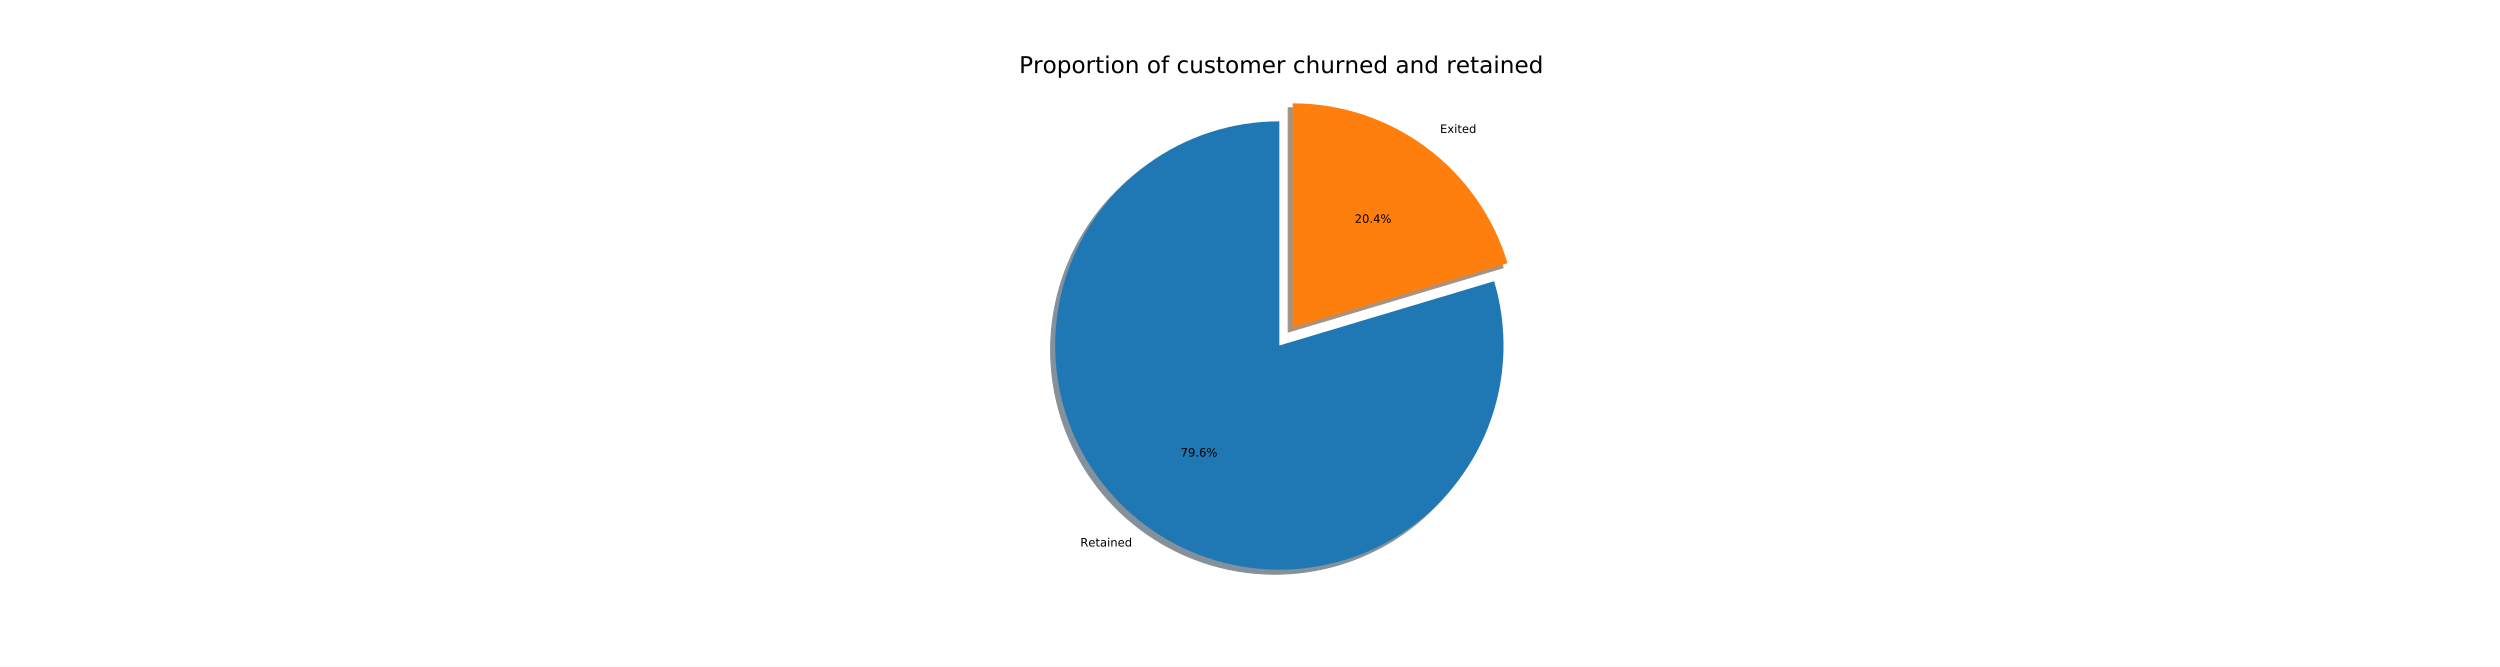
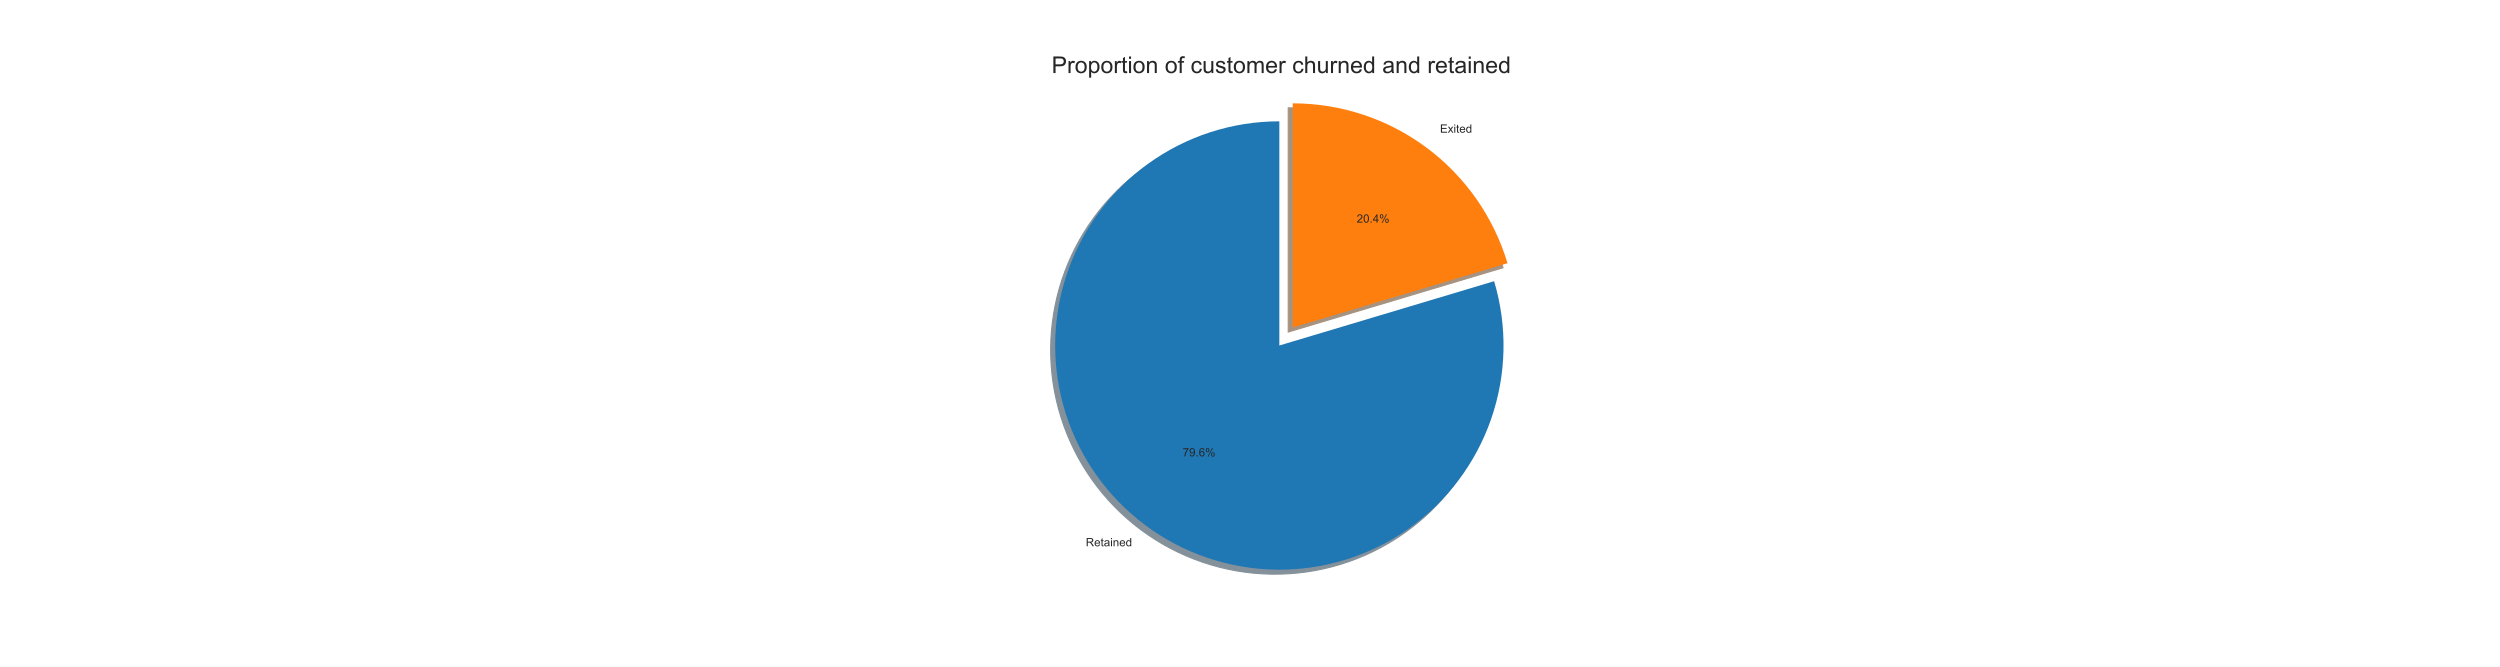
<svg xmlns="http://www.w3.org/2000/svg" xmlns:xlink="http://www.w3.org/1999/xlink" height="576pt" version="1.1" viewBox="0 0 2160 576" width="2160pt">
  <defs>
    <style type="text/css">
*{stroke-linecap:butt;stroke-linejoin:round;}
  </style>
  </defs>
  <g id="figure_1">
    <g id="patch_1">
      <path d="M 0 576  L 2160 576  L 2160 0  L 0 0  z " style="fill:#ffffff;" />
    </g>
    <g id="axes_1">
+       <g id="matplotlib.axis_1" />
+       <g id="matplotlib.axis_2" />
      <g id="patch_2">
        <path d="M 1101.483 108.691  C 1081.252 108.691 1061.146 111.86 1041.896 118.084  C 1022.646 124.308 1004.49 133.509 988.088 145.353  C 971.686 157.197 957.241 171.537 945.278 187.853  C 933.316 204.168 923.983 222.257 917.619 241.461  C 911.256 260.665 907.94 280.748 907.793 300.978  C 907.646 321.209 910.67 341.338 916.754 360.632  C 922.837 379.927 931.906 398.15 943.631 414.637  C 955.355 431.124 969.591 445.673 985.818 457.754  C 1002.046 469.835 1020.067 479.299 1039.224 485.802  C 1058.382 492.305 1078.44 495.766 1098.669 496.06  C 1118.898 496.354 1139.048 493.477 1158.386 487.533  C 1177.724 481.59 1196.013 472.653 1212.585 461.049  C 1229.157 449.445 1243.809 435.316 1256.007 419.176  C 1268.206 403.036 1277.8 385.085 1284.442 365.975  C 1291.084 346.866 1294.691 326.833 1295.132 306.607  C 1295.573 286.381 1292.842 266.21 1287.039 246.829  L 1101.483 302.386  L 1101.483 108.691  z " style="fill:#092436;opacity:0.5;stroke:#092436;stroke-linejoin:miter;" />
      </g>
      <g id="patch_3">
        <path d="M 1298.606 231.292  C 1286.655 191.376 1262.137 156.362 1228.714 131.48  C 1195.292 106.599 1154.717 93.154 1113.05 93.154  L 1113.05 286.849  L 1298.606 231.292  z " style="fill:#4c2604;opacity:0.5;stroke:#4c2604;stroke-linejoin:miter;" />
      </g>
      <g id="patch_4">
        <path d="M 1105.357 104.817  C 1085.126 104.817 1065.019 107.986 1045.77 114.21  C 1026.52 120.434 1008.363 129.635 991.962 141.479  C 975.56 153.323 961.115 167.664 949.152 183.979  C 937.19 200.294 927.857 218.383 921.493 237.587  C 915.13 256.791 911.814 276.874 911.667 297.105  C 911.52 317.335 914.544 337.464 920.627 356.758  C 926.711 376.053 935.78 394.276 947.505 410.763  C 959.229 427.25 973.464 441.799 989.692 453.88  C 1005.92 465.961 1023.941 475.425 1043.098 481.928  C 1062.256 488.431 1082.314 491.892 1102.543 492.186  C 1122.771 492.48 1142.922 489.603 1162.26 483.659  C 1181.598 477.716 1199.887 468.78 1216.459 457.175  C 1233.03 445.571 1247.683 431.442 1259.881 415.302  C 1272.079 399.162 1281.674 381.211 1288.316 362.101  C 1294.958 342.992 1298.565 322.959 1299.006 302.733  C 1299.447 282.507 1296.716 262.336 1290.913 242.955  L 1105.357 298.512  L 1105.357 104.817  z " style="fill:#1f77b4;" />
      </g>
      <g id="patch_5">
        <path d="M 1302.48 227.418  C 1290.529 187.502 1266.011 152.488 1232.588 127.606  C 1199.166 102.725 1158.59 89.28 1116.923 89.28  L 1116.923 282.975  L 1302.48 227.418  z " style="fill:#ff7f0e;" />
      </g>
-       <g id="matplotlib.axis_1" />
-       <g id="matplotlib.axis_2" />
      <g id="text_1">
        <defs>
-           <path d="M 44.391 34.188  Q 47.562 33.109 50.562 29.594  Q 53.562 26.078 56.594 19.922  L 66.609 0  L 56 0  L 46.688 18.703  Q 43.062 26.031 39.672 28.422  Q 36.281 30.812 30.422 30.812  L 19.672 30.812  L 19.672 0  L 9.812 0  L 9.812 72.906  L 32.078 72.906  Q 44.578 72.906 50.734 67.672  Q 56.891 62.453 56.891 51.906  Q 56.891 45.016 53.688 40.469  Q 50.484 35.938 44.391 34.188  z M 19.672 64.797  L 19.672 38.922  L 32.078 38.922  Q 39.203 38.922 42.844 42.219  Q 46.484 45.516 46.484 51.906  Q 46.484 58.297 42.844 61.547  Q 39.203 64.797 32.078 64.797  z " id="DejaVuSans-52" />
-           <path d="M 56.203 29.594  L 56.203 25.203  L 14.891 25.203  Q 15.484 15.922 20.484 11.062  Q 25.484 6.203 34.422 6.203  Q 39.594 6.203 44.453 7.469  Q 49.312 8.734 54.109 11.281  L 54.109 2.781  Q 49.266 0.734 44.188 -0.344  Q 39.109 -1.422 33.891 -1.422  Q 20.797 -1.422 13.156 6.188  Q 5.516 13.812 5.516 26.812  Q 5.516 40.234 12.766 48.109  Q 20.016 56 32.328 56  Q 43.359 56 49.781 48.891  Q 56.203 41.797 56.203 29.594  z M 47.219 32.234  Q 47.125 39.594 43.094 43.984  Q 39.062 48.391 32.422 48.391  Q 24.906 48.391 20.391 44.141  Q 15.875 39.891 15.188 32.172  z " id="DejaVuSans-65" />
-           <path d="M 18.312 70.219  L 18.312 54.688  L 36.812 54.688  L 36.812 47.703  L 18.312 47.703  L 18.312 18.016  Q 18.312 11.328 20.141 9.422  Q 21.969 7.516 27.594 7.516  L 36.812 7.516  L 36.812 0  L 27.594 0  Q 17.188 0 13.234 3.875  Q 9.281 7.766 9.281 18.016  L 9.281 47.703  L 2.688 47.703  L 2.688 54.688  L 9.281 54.688  L 9.281 70.219  z " id="DejaVuSans-74" />
-           <path d="M 34.281 27.484  Q 23.391 27.484 19.188 25  Q 14.984 22.516 14.984 16.5  Q 14.984 11.719 18.141 8.906  Q 21.297 6.109 26.703 6.109  Q 34.188 6.109 38.703 11.406  Q 43.219 16.703 43.219 25.484  L 43.219 27.484  z M 52.203 31.203  L 52.203 0  L 43.219 0  L 43.219 8.297  Q 40.141 3.328 35.547 0.953  Q 30.953 -1.422 24.312 -1.422  Q 15.922 -1.422 10.953 3.297  Q 6 8.016 6 15.922  Q 6 25.141 12.172 29.828  Q 18.359 34.516 30.609 34.516  L 43.219 34.516  L 43.219 35.406  Q 43.219 41.609 39.141 45  Q 35.062 48.391 27.688 48.391  Q 23 48.391 18.547 47.266  Q 14.109 46.141 10.016 43.891  L 10.016 52.203  Q 14.938 54.109 19.578 55.047  Q 24.219 56 28.609 56  Q 40.484 56 46.344 49.844  Q 52.203 43.703 52.203 31.203  z " id="DejaVuSans-61" />
-           <path d="M 9.422 54.688  L 18.406 54.688  L 18.406 0  L 9.422 0  z M 9.422 75.984  L 18.406 75.984  L 18.406 64.594  L 9.422 64.594  z " id="DejaVuSans-69" />
-           <path d="M 54.891 33.016  L 54.891 0  L 45.906 0  L 45.906 32.719  Q 45.906 40.484 42.875 44.328  Q 39.844 48.188 33.797 48.188  Q 26.516 48.188 22.312 43.547  Q 18.109 38.922 18.109 30.906  L 18.109 0  L 9.078 0  L 9.078 54.688  L 18.109 54.688  L 18.109 46.188  Q 21.344 51.125 25.703 53.562  Q 30.078 56 35.797 56  Q 45.219 56 50.047 50.172  Q 54.891 44.344 54.891 33.016  z " id="DejaVuSans-6e" />
-           <path d="M 45.406 46.391  L 45.406 75.984  L 54.391 75.984  L 54.391 0  L 45.406 0  L 45.406 8.203  Q 42.578 3.328 38.25 0.953  Q 33.938 -1.422 27.875 -1.422  Q 17.969 -1.422 11.734 6.484  Q 5.516 14.406 5.516 27.297  Q 5.516 40.188 11.734 48.094  Q 17.969 56 27.875 56  Q 33.938 56 38.25 53.625  Q 42.578 51.266 45.406 46.391  z M 14.797 27.297  Q 14.797 17.391 18.875 11.75  Q 22.953 6.109 30.078 6.109  Q 37.203 6.109 41.297 11.75  Q 45.406 17.391 45.406 27.297  Q 45.406 37.203 41.297 42.844  Q 37.203 48.484 30.078 48.484  Q 22.953 48.484 18.875 42.844  Q 14.797 37.203 14.797 27.297  z " id="DejaVuSans-64" />
+           <path d="M 7.859 0  L 7.859 71.578  L 39.594 71.578  Q 49.172 71.578 54.141 69.641  Q 59.125 67.719 62.109 62.828  Q 65.094 57.953 65.094 52.047  Q 65.094 44.438 60.156 39.203  Q 55.219 33.984 44.922 32.562  Q 48.688 30.766 50.641 29  Q 54.781 25.203 58.5 19.484  L 70.953 0  L 59.031 0  L 49.562 14.891  Q 45.406 21.344 42.719 24.75  Q 40.047 28.172 37.922 29.531  Q 35.797 30.906 33.594 31.453  Q 31.984 31.781 28.328 31.781  L 17.328 31.781  L 17.328 0  z M 17.328 39.984  L 37.703 39.984  Q 44.188 39.984 47.844 41.328  Q 51.516 42.672 53.422 45.625  Q 55.328 48.578 55.328 52.047  Q 55.328 57.125 51.641 60.391  Q 47.953 63.672 39.984 63.672  L 17.328 63.672  z " id="ArialMT-52" />
+           <path d="M 42.094 16.703  L 51.172 15.578  Q 49.031 7.625 43.219 3.219  Q 37.406 -1.172 28.375 -1.172  Q 17 -1.172 10.328 5.828  Q 3.656 12.844 3.656 25.484  Q 3.656 38.578 10.391 45.797  Q 17.141 53.031 27.875 53.031  Q 38.281 53.031 44.875 45.953  Q 51.469 38.875 51.469 26.031  Q 51.469 25.25 51.422 23.688  L 12.75 23.688  Q 13.234 15.141 17.578 10.594  Q 21.922 6.062 28.422 6.062  Q 33.25 6.062 36.672 8.594  Q 40.094 11.141 42.094 16.703  z M 13.234 30.906  L 42.188 30.906  Q 41.609 37.453 38.875 40.719  Q 34.672 45.797 27.984 45.797  Q 21.922 45.797 17.797 41.75  Q 13.672 37.703 13.234 30.906  z " id="ArialMT-65" />
+           <path d="M 25.781 7.859  L 27.047 0.094  Q 23.344 -0.688 20.406 -0.688  Q 15.625 -0.688 12.984 0.828  Q 10.359 2.344 9.281 4.812  Q 8.203 7.281 8.203 15.188  L 8.203 45.016  L 1.766 45.016  L 1.766 51.859  L 8.203 51.859  L 8.203 64.703  L 16.938 69.969  L 16.938 51.859  L 25.781 51.859  L 25.781 45.016  L 16.938 45.016  L 16.938 14.703  Q 16.938 10.938 17.406 9.859  Q 17.875 8.797 18.922 8.156  Q 19.969 7.516 21.922 7.516  Q 23.391 7.516 25.781 7.859  z " id="ArialMT-74" />
+           <path d="M 40.438 6.391  Q 35.547 2.25 31.031 0.531  Q 26.516 -1.172 21.344 -1.172  Q 12.797 -1.172 8.203 3  Q 3.609 7.172 3.609 13.672  Q 3.609 17.484 5.344 20.625  Q 7.078 23.781 9.891 25.688  Q 12.703 27.594 16.219 28.562  Q 18.797 29.25 24.031 29.891  Q 34.672 31.156 39.703 32.906  Q 39.75 34.719 39.75 35.203  Q 39.75 40.578 37.25 42.781  Q 33.891 45.75 27.25 45.75  Q 21.047 45.75 18.094 43.578  Q 15.141 41.406 13.719 35.891  L 5.125 37.062  Q 6.297 42.578 8.984 45.969  Q 11.672 49.359 16.75 51.188  Q 21.828 53.031 28.516 53.031  Q 35.156 53.031 39.297 51.469  Q 43.453 49.906 45.406 47.531  Q 47.359 45.172 48.141 41.547  Q 48.578 39.312 48.578 33.453  L 48.578 21.734  Q 48.578 9.469 49.141 6.219  Q 49.703 2.984 51.375 0  L 42.188 0  Q 40.828 2.734 40.438 6.391  z M 39.703 26.031  Q 34.906 24.078 25.344 22.703  Q 19.922 21.922 17.672 20.938  Q 15.438 19.969 14.203 18.094  Q 12.984 16.219 12.984 13.922  Q 12.984 10.406 15.641 8.062  Q 18.312 5.719 23.438 5.719  Q 28.516 5.719 32.469 7.938  Q 36.422 10.156 38.281 14.016  Q 39.703 17 39.703 22.797  z " id="ArialMT-61" />
+           <path d="M 6.641 61.469  L 6.641 71.578  L 15.438 71.578  L 15.438 61.469  z M 6.641 0  L 6.641 51.859  L 15.438 51.859  L 15.438 0  z " id="ArialMT-69" />
+           <path d="M 6.594 0  L 6.594 51.859  L 14.5 51.859  L 14.5 44.484  Q 20.219 53.031 31 53.031  Q 35.688 53.031 39.625 51.344  Q 43.562 49.656 45.516 46.922  Q 47.469 44.188 48.25 40.438  Q 48.734 37.984 48.734 31.891  L 48.734 0  L 39.938 0  L 39.938 31.547  Q 39.938 36.922 38.906 39.578  Q 37.891 42.234 35.281 43.812  Q 32.672 45.406 29.156 45.406  Q 23.531 45.406 19.453 41.844  Q 15.375 38.281 15.375 28.328  L 15.375 0  z " id="ArialMT-6e" />
+           <path d="M 40.234 0  L 40.234 6.547  Q 35.297 -1.172 25.734 -1.172  Q 19.531 -1.172 14.328 2.25  Q 9.125 5.672 6.266 11.797  Q 3.422 17.922 3.422 25.875  Q 3.422 33.641 6 39.969  Q 8.594 46.297 13.766 49.656  Q 18.953 53.031 25.344 53.031  Q 30.031 53.031 33.688 51.047  Q 37.359 49.078 39.656 45.906  L 39.656 71.578  L 48.391 71.578  L 48.391 0  z M 12.453 25.875  Q 12.453 15.922 16.641 10.984  Q 20.844 6.062 26.562 6.062  Q 32.328 6.062 36.344 10.766  Q 40.375 15.484 40.375 25.141  Q 40.375 35.797 36.266 40.766  Q 32.172 45.75 26.172 45.75  Q 20.312 45.75 16.375 40.969  Q 12.453 36.188 12.453 25.875  z " id="ArialMT-64" />
        </defs>
-         <g transform="translate(933.3648 472.1764)scale(0.1 -0.1)">
-           <use xlink:href="#DejaVuSans-52" />
-           <use x="69.42" xlink:href="#DejaVuSans-65" />
-           <use x="130.943" xlink:href="#DejaVuSans-74" />
-           <use x="170.152" xlink:href="#DejaVuSans-61" />
-           <use x="231.432" xlink:href="#DejaVuSans-69" />
-           <use x="259.215" xlink:href="#DejaVuSans-6e" />
-           <use x="322.594" xlink:href="#DejaVuSans-65" />
-           <use x="384.117" xlink:href="#DejaVuSans-64" />
+         <g style="fill:#262626;" transform="translate(938.0992 472.0021)scale(0.1 -0.1)">
+           <use xlink:href="#ArialMT-52" />
+           <use x="72.217" xlink:href="#ArialMT-65" />
+           <use x="127.832" xlink:href="#ArialMT-74" />
+           <use x="155.615" xlink:href="#ArialMT-61" />
+           <use x="211.23" xlink:href="#ArialMT-69" />
+           <use x="233.447" xlink:href="#ArialMT-6e" />
+           <use x="289.062" xlink:href="#ArialMT-65" />
+           <use x="344.678" xlink:href="#ArialMT-64" />
        </g>
      </g>
      <g id="text_2">
        <defs>
-           <path d="M 8.203 72.906  L 55.078 72.906  L 55.078 68.703  L 28.609 0  L 18.312 0  L 43.219 64.594  L 8.203 64.594  z " id="DejaVuSans-37" />
-           <path d="M 10.984 1.516  L 10.984 10.5  Q 14.703 8.734 18.5 7.812  Q 22.312 6.891 25.984 6.891  Q 35.75 6.891 40.891 13.453  Q 46.047 20.016 46.781 33.406  Q 43.953 29.203 39.594 26.953  Q 35.25 24.703 29.984 24.703  Q 19.047 24.703 12.672 31.312  Q 6.297 37.938 6.297 49.422  Q 6.297 60.641 12.938 67.422  Q 19.578 74.219 30.609 74.219  Q 43.266 74.219 49.922 64.516  Q 56.594 54.828 56.594 36.375  Q 56.594 19.141 48.406 8.859  Q 40.234 -1.422 26.422 -1.422  Q 22.703 -1.422 18.891 -0.688  Q 15.094 0.047 10.984 1.516  z M 30.609 32.422  Q 37.25 32.422 41.125 36.953  Q 45.016 41.5 45.016 49.422  Q 45.016 57.281 41.125 61.844  Q 37.25 66.406 30.609 66.406  Q 23.969 66.406 20.094 61.844  Q 16.219 57.281 16.219 49.422  Q 16.219 41.5 20.094 36.953  Q 23.969 32.422 30.609 32.422  z " id="DejaVuSans-39" />
-           <path d="M 10.688 12.406  L 21 12.406  L 21 0  L 10.688 0  z " id="DejaVuSans-2e" />
-           <path d="M 33.016 40.375  Q 26.375 40.375 22.484 35.828  Q 18.609 31.297 18.609 23.391  Q 18.609 15.531 22.484 10.953  Q 26.375 6.391 33.016 6.391  Q 39.656 6.391 43.531 10.953  Q 47.406 15.531 47.406 23.391  Q 47.406 31.297 43.531 35.828  Q 39.656 40.375 33.016 40.375  z M 52.594 71.297  L 52.594 62.312  Q 48.875 64.062 45.094 64.984  Q 41.312 65.922 37.594 65.922  Q 27.828 65.922 22.672 59.328  Q 17.531 52.734 16.797 39.406  Q 19.672 43.656 24.016 45.922  Q 28.375 48.188 33.594 48.188  Q 44.578 48.188 50.953 41.516  Q 57.328 34.859 57.328 23.391  Q 57.328 12.156 50.688 5.359  Q 44.047 -1.422 33.016 -1.422  Q 20.359 -1.422 13.672 8.266  Q 6.984 17.969 6.984 36.375  Q 6.984 53.656 15.188 63.938  Q 23.391 74.219 37.203 74.219  Q 40.922 74.219 44.703 73.484  Q 48.484 72.75 52.594 71.297  z " id="DejaVuSans-36" />
-           <path d="M 72.703 32.078  Q 68.453 32.078 66.031 28.469  Q 63.625 24.859 63.625 18.406  Q 63.625 12.062 66.031 8.422  Q 68.453 4.781 72.703 4.781  Q 76.859 4.781 79.266 8.422  Q 81.688 12.062 81.688 18.406  Q 81.688 24.812 79.266 28.438  Q 76.859 32.078 72.703 32.078  z M 72.703 38.281  Q 80.422 38.281 84.953 32.906  Q 89.5 27.547 89.5 18.406  Q 89.5 9.281 84.938 3.922  Q 80.375 -1.422 72.703 -1.422  Q 64.891 -1.422 60.344 3.922  Q 55.812 9.281 55.812 18.406  Q 55.812 27.594 60.375 32.938  Q 64.938 38.281 72.703 38.281  z M 22.312 68.016  Q 18.109 68.016 15.688 64.375  Q 13.281 60.75 13.281 54.391  Q 13.281 47.953 15.672 44.328  Q 18.062 40.719 22.312 40.719  Q 26.562 40.719 28.969 44.328  Q 31.391 47.953 31.391 54.391  Q 31.391 60.688 28.953 64.344  Q 26.516 68.016 22.312 68.016  z M 66.406 74.219  L 74.219 74.219  L 28.609 -1.422  L 20.797 -1.422  z M 22.312 74.219  Q 30.031 74.219 34.609 68.875  Q 39.203 63.531 39.203 54.391  Q 39.203 45.172 34.641 39.844  Q 30.078 34.516 22.312 34.516  Q 14.547 34.516 10.031 39.859  Q 5.516 45.219 5.516 54.391  Q 5.516 63.484 10.047 68.844  Q 14.594 74.219 22.312 74.219  z " id="DejaVuSans-25" />
+           <path d="M 4.734 62.203  L 4.734 70.656  L 51.078 70.656  L 51.078 63.812  Q 44.234 56.547 37.516 44.484  Q 30.812 32.422 27.156 19.672  Q 24.516 10.688 23.781 0  L 14.75 0  Q 14.891 8.453 18.062 20.406  Q 21.234 32.375 27.172 43.484  Q 33.109 54.594 39.797 62.203  z " id="ArialMT-37" />
+           <path d="M 5.469 16.547  L 13.922 17.328  Q 14.984 11.375 18.016 8.688  Q 21.047 6 25.781 6  Q 29.828 6 32.875 7.859  Q 35.938 9.719 37.891 12.812  Q 39.844 15.922 41.156 21.188  Q 42.484 26.469 42.484 31.938  Q 42.484 32.516 42.438 33.688  Q 39.797 29.5 35.234 26.875  Q 30.672 24.266 25.344 24.266  Q 16.453 24.266 10.297 30.703  Q 4.156 37.156 4.156 47.703  Q 4.156 58.594 10.578 65.234  Q 17 71.875 26.656 71.875  Q 33.641 71.875 39.422 68.109  Q 45.219 64.359 48.219 57.391  Q 51.219 50.438 51.219 37.25  Q 51.219 23.531 48.234 15.406  Q 45.266 7.281 39.375 3.031  Q 33.5 -1.219 25.594 -1.219  Q 17.188 -1.219 11.859 3.438  Q 6.547 8.109 5.469 16.547  z M 41.453 48.141  Q 41.453 55.719 37.422 60.156  Q 33.406 64.594 27.734 64.594  Q 21.875 64.594 17.531 59.812  Q 13.188 55.031 13.188 47.406  Q 13.188 40.578 17.312 36.297  Q 21.438 32.031 27.484 32.031  Q 33.594 32.031 37.516 36.297  Q 41.453 40.578 41.453 48.141  z " id="ArialMT-39" />
+           <path d="M 9.078 0  L 9.078 10.016  L 19.094 10.016  L 19.094 0  z " id="ArialMT-2e" />
+           <path d="M 49.75 54.047  L 41.016 53.375  Q 39.844 58.547 37.703 60.891  Q 34.125 64.656 28.906 64.656  Q 24.703 64.656 21.531 62.312  Q 17.391 59.281 14.984 53.469  Q 12.594 47.656 12.5 36.922  Q 15.672 41.75 20.266 44.094  Q 24.859 46.438 29.891 46.438  Q 38.672 46.438 44.844 39.969  Q 51.031 33.5 51.031 23.25  Q 51.031 16.5 48.125 10.719  Q 45.219 4.938 40.141 1.859  Q 35.062 -1.219 28.609 -1.219  Q 17.625 -1.219 10.688 6.859  Q 3.766 14.938 3.766 33.5  Q 3.766 54.25 11.422 63.672  Q 18.109 71.875 29.438 71.875  Q 37.891 71.875 43.281 67.141  Q 48.688 62.406 49.75 54.047  z M 13.875 23.188  Q 13.875 18.656 15.797 14.5  Q 17.719 10.359 21.188 8.172  Q 24.656 6 28.469 6  Q 34.031 6 38.031 10.484  Q 42.047 14.984 42.047 22.703  Q 42.047 30.125 38.078 34.391  Q 34.125 38.672 28.125 38.672  Q 22.172 38.672 18.016 34.391  Q 13.875 30.125 13.875 23.188  z " id="ArialMT-36" />
+           <path d="M 5.812 54.391  Q 5.812 62.062 9.672 67.422  Q 13.531 72.797 20.844 72.797  Q 27.594 72.797 32 67.984  Q 36.422 63.188 36.422 53.859  Q 36.422 44.781 31.953 39.875  Q 27.484 34.969 20.953 34.969  Q 14.453 34.969 10.125 39.797  Q 5.812 44.625 5.812 54.391  z M 21.094 66.75  Q 17.828 66.75 15.656 63.906  Q 13.484 61.078 13.484 53.516  Q 13.484 46.625 15.672 43.812  Q 17.875 41.016 21.094 41.016  Q 24.422 41.016 26.594 43.844  Q 28.766 46.688 28.766 54.203  Q 28.766 61.141 26.562 63.938  Q 24.359 66.75 21.094 66.75  z M 21.141 -2.641  L 60.297 72.797  L 67.438 72.797  L 28.422 -2.641  z M 52.094 16.797  Q 52.094 24.516 55.953 29.859  Q 59.812 35.203 67.188 35.203  Q 73.922 35.203 78.344 30.391  Q 82.766 25.594 82.766 16.266  Q 82.766 7.172 78.297 2.266  Q 73.828 -2.641 67.234 -2.641  Q 60.75 -2.641 56.422 2.219  Q 52.094 7.078 52.094 16.797  z M 67.438 29.156  Q 64.109 29.156 61.938 26.312  Q 59.766 23.484 59.766 15.922  Q 59.766 9.078 61.953 6.25  Q 64.156 3.422 67.391 3.422  Q 70.75 3.422 72.922 6.25  Q 75.094 9.078 75.094 16.609  Q 75.094 23.531 72.891 26.344  Q 70.703 29.156 67.438 29.156  z " id="ArialMT-25" />
        </defs>
-         <g transform="translate(1020.075 394.4921)scale(0.1 -0.1)">
-           <use xlink:href="#DejaVuSans-37" />
-           <use x="63.623" xlink:href="#DejaVuSans-39" />
-           <use x="127.246" xlink:href="#DejaVuSans-2e" />
-           <use x="159.033" xlink:href="#DejaVuSans-36" />
-           <use x="222.656" xlink:href="#DejaVuSans-25" />
+         <g style="fill:#262626;" transform="translate(1021.782 394.3179)scale(0.1 -0.1)">
+           <use xlink:href="#ArialMT-37" />
+           <use x="55.615" xlink:href="#ArialMT-39" />
+           <use x="111.23" xlink:href="#ArialMT-2e" />
+           <use x="139.014" xlink:href="#ArialMT-36" />
+           <use x="194.629" xlink:href="#ArialMT-25" />
        </g>
      </g>
      <g id="text_3">
        <defs>
-           <path d="M 9.812 72.906  L 55.906 72.906  L 55.906 64.594  L 19.672 64.594  L 19.672 43.016  L 54.391 43.016  L 54.391 34.719  L 19.672 34.719  L 19.672 8.297  L 56.781 8.297  L 56.781 0  L 9.812 0  z " id="DejaVuSans-45" />
-           <path d="M 54.891 54.688  L 35.109 28.078  L 55.906 0  L 45.312 0  L 29.391 21.484  L 13.484 0  L 2.875 0  L 24.125 28.609  L 4.688 54.688  L 15.281 54.688  L 29.781 35.203  L 44.281 54.688  z " id="DejaVuSans-78" />
+           <path d="M 7.906 0  L 7.906 71.578  L 59.672 71.578  L 59.672 63.141  L 17.391 63.141  L 17.391 41.219  L 56.984 41.219  L 56.984 32.812  L 17.391 32.812  L 17.391 8.453  L 61.328 8.453  L 61.328 0  z " id="ArialMT-45" />
+           <path d="M 0.734 0  L 19.672 26.953  L 2.156 51.859  L 13.141 51.859  L 21.094 39.703  Q 23.344 36.234 24.703 33.891  Q 26.859 37.109 28.656 39.594  L 37.406 51.859  L 47.906 51.859  L 29.984 27.438  L 49.266 0  L 38.484 0  L 27.828 16.109  L 25 20.453  L 11.375 0  z " id="ArialMT-78" />
        </defs>
-         <g transform="translate(1244.155 114.8289)scale(0.1 -0.1)">
-           <use xlink:href="#DejaVuSans-45" />
-           <use x="63.184" xlink:href="#DejaVuSans-78" />
-           <use x="122.363" xlink:href="#DejaVuSans-69" />
-           <use x="150.146" xlink:href="#DejaVuSans-74" />
-           <use x="189.355" xlink:href="#DejaVuSans-65" />
-           <use x="250.879" xlink:href="#DejaVuSans-64" />
+         <g style="fill:#262626;" transform="translate(1244.155 114.6547)scale(0.1 -0.1)">
+           <use xlink:href="#ArialMT-45" />
+           <use x="66.699" xlink:href="#ArialMT-78" />
+           <use x="116.699" xlink:href="#ArialMT-69" />
+           <use x="138.916" xlink:href="#ArialMT-74" />
+           <use x="166.699" xlink:href="#ArialMT-65" />
+           <use x="222.314" xlink:href="#ArialMT-64" />
        </g>
      </g>
      <g id="text_4">
        <defs>
-           <path d="M 19.188 8.297  L 53.609 8.297  L 53.609 0  L 7.328 0  L 7.328 8.297  Q 12.938 14.109 22.625 23.891  Q 32.328 33.688 34.812 36.531  Q 39.547 41.844 41.422 45.531  Q 43.312 49.219 43.312 52.781  Q 43.312 58.594 39.234 62.25  Q 35.156 65.922 28.609 65.922  Q 23.969 65.922 18.812 64.312  Q 13.672 62.703 7.812 59.422  L 7.812 69.391  Q 13.766 71.781 18.938 73  Q 24.125 74.219 28.422 74.219  Q 39.75 74.219 46.484 68.547  Q 53.219 62.891 53.219 53.422  Q 53.219 48.922 51.531 44.891  Q 49.859 40.875 45.406 35.406  Q 44.188 33.984 37.641 27.219  Q 31.109 20.453 19.188 8.297  z " id="DejaVuSans-32" />
-           <path d="M 31.781 66.406  Q 24.172 66.406 20.328 58.906  Q 16.5 51.422 16.5 36.375  Q 16.5 21.391 20.328 13.891  Q 24.172 6.391 31.781 6.391  Q 39.453 6.391 43.281 13.891  Q 47.125 21.391 47.125 36.375  Q 47.125 51.422 43.281 58.906  Q 39.453 66.406 31.781 66.406  z M 31.781 74.219  Q 44.047 74.219 50.516 64.516  Q 56.984 54.828 56.984 36.375  Q 56.984 17.969 50.516 8.266  Q 44.047 -1.422 31.781 -1.422  Q 19.531 -1.422 13.062 8.266  Q 6.594 17.969 6.594 36.375  Q 6.594 54.828 13.062 64.516  Q 19.531 74.219 31.781 74.219  z " id="DejaVuSans-30" />
-           <path d="M 37.797 64.312  L 12.891 25.391  L 37.797 25.391  z M 35.203 72.906  L 47.609 72.906  L 47.609 25.391  L 58.016 25.391  L 58.016 17.188  L 47.609 17.188  L 47.609 0  L 37.797 0  L 37.797 17.188  L 4.891 17.188  L 4.891 26.703  z " id="DejaVuSans-34" />
+           <path d="M 50.344 8.453  L 50.344 0  L 3.031 0  Q 2.938 3.172 4.047 6.109  Q 5.859 10.938 9.828 15.625  Q 13.812 20.312 21.344 26.469  Q 33.016 36.031 37.109 41.625  Q 41.219 47.219 41.219 52.203  Q 41.219 57.422 37.469 61  Q 33.734 64.594 27.734 64.594  Q 21.391 64.594 17.578 60.781  Q 13.766 56.984 13.719 50.25  L 4.688 51.172  Q 5.609 61.281 11.656 66.578  Q 17.719 71.875 27.938 71.875  Q 38.234 71.875 44.234 66.156  Q 50.25 60.453 50.25 52  Q 50.25 47.703 48.484 43.547  Q 46.734 39.406 42.656 34.812  Q 38.578 30.219 29.109 22.219  Q 21.188 15.578 18.938 13.203  Q 16.703 10.844 15.234 8.453  z " id="ArialMT-32" />
+           <path d="M 4.156 35.297  Q 4.156 48 6.766 55.734  Q 9.375 63.484 14.516 67.672  Q 19.672 71.875 27.484 71.875  Q 33.25 71.875 37.594 69.547  Q 41.938 67.234 44.766 62.859  Q 47.609 58.5 49.219 52.219  Q 50.828 45.953 50.828 35.297  Q 50.828 22.703 48.234 14.969  Q 45.656 7.234 40.5 3  Q 35.359 -1.219 27.484 -1.219  Q 17.141 -1.219 11.234 6.203  Q 4.156 15.141 4.156 35.297  z M 13.188 35.297  Q 13.188 17.672 17.312 11.828  Q 21.438 6 27.484 6  Q 33.547 6 37.672 11.859  Q 41.797 17.719 41.797 35.297  Q 41.797 52.984 37.672 58.781  Q 33.547 64.594 27.391 64.594  Q 21.344 64.594 17.719 59.469  Q 13.188 52.938 13.188 35.297  z " id="ArialMT-30" />
+           <path d="M 32.328 0  L 32.328 17.141  L 1.266 17.141  L 1.266 25.203  L 33.938 71.578  L 41.109 71.578  L 41.109 25.203  L 50.781 25.203  L 50.781 17.141  L 41.109 17.141  L 41.109 0  z M 32.328 25.203  L 32.328 57.469  L 9.906 25.203  z " id="ArialMT-34" />
        </defs>
-         <g transform="translate(1170.439 192.5131)scale(0.1 -0.1)">
-           <use xlink:href="#DejaVuSans-32" />
-           <use x="63.623" xlink:href="#DejaVuSans-30" />
-           <use x="127.246" xlink:href="#DejaVuSans-2e" />
-           <use x="159.033" xlink:href="#DejaVuSans-34" />
-           <use x="222.656" xlink:href="#DejaVuSans-25" />
+         <g style="fill:#262626;" transform="translate(1172.146 192.3389)scale(0.1 -0.1)">
+           <use xlink:href="#ArialMT-32" />
+           <use x="55.615" xlink:href="#ArialMT-30" />
+           <use x="111.23" xlink:href="#ArialMT-2e" />
+           <use x="139.014" xlink:href="#ArialMT-34" />
+           <use x="194.629" xlink:href="#ArialMT-25" />
        </g>
      </g>
      <g id="text_5">
        <defs>
-           <path d="M 19.672 64.797  L 19.672 37.406  L 32.078 37.406  Q 38.969 37.406 42.719 40.969  Q 46.484 44.531 46.484 51.125  Q 46.484 57.672 42.719 61.234  Q 38.969 64.797 32.078 64.797  z M 9.812 72.906  L 32.078 72.906  Q 44.344 72.906 50.609 67.359  Q 56.891 61.812 56.891 51.125  Q 56.891 40.328 50.609 34.812  Q 44.344 29.297 32.078 29.297  L 19.672 29.297  L 19.672 0  L 9.812 0  z " id="DejaVuSans-50" />
-           <path d="M 41.109 46.297  Q 39.594 47.172 37.812 47.578  Q 36.031 48 33.891 48  Q 26.266 48 22.188 43.047  Q 18.109 38.094 18.109 28.812  L 18.109 0  L 9.078 0  L 9.078 54.688  L 18.109 54.688  L 18.109 46.188  Q 20.953 51.172 25.484 53.578  Q 30.031 56 36.531 56  Q 37.453 56 38.578 55.875  Q 39.703 55.766 41.062 55.516  z " id="DejaVuSans-72" />
-           <path d="M 30.609 48.391  Q 23.391 48.391 19.188 42.75  Q 14.984 37.109 14.984 27.297  Q 14.984 17.484 19.156 11.844  Q 23.344 6.203 30.609 6.203  Q 37.797 6.203 41.984 11.859  Q 46.188 17.531 46.188 27.297  Q 46.188 37.016 41.984 42.703  Q 37.797 48.391 30.609 48.391  z M 30.609 56  Q 42.328 56 49.016 48.375  Q 55.719 40.766 55.719 27.297  Q 55.719 13.875 49.016 6.219  Q 42.328 -1.422 30.609 -1.422  Q 18.844 -1.422 12.172 6.219  Q 5.516 13.875 5.516 27.297  Q 5.516 40.766 12.172 48.375  Q 18.844 56 30.609 56  z " id="DejaVuSans-6f" />
-           <path d="M 18.109 8.203  L 18.109 -20.797  L 9.078 -20.797  L 9.078 54.688  L 18.109 54.688  L 18.109 46.391  Q 20.953 51.266 25.266 53.625  Q 29.594 56 35.594 56  Q 45.562 56 51.781 48.094  Q 58.016 40.188 58.016 27.297  Q 58.016 14.406 51.781 6.484  Q 45.562 -1.422 35.594 -1.422  Q 29.594 -1.422 25.266 0.953  Q 20.953 3.328 18.109 8.203  z M 48.688 27.297  Q 48.688 37.203 44.609 42.844  Q 40.531 48.484 33.406 48.484  Q 26.266 48.484 22.188 42.844  Q 18.109 37.203 18.109 27.297  Q 18.109 17.391 22.188 11.75  Q 26.266 6.109 33.406 6.109  Q 40.531 6.109 44.609 11.75  Q 48.688 17.391 48.688 27.297  z " id="DejaVuSans-70" />
-           <path id="DejaVuSans-20" />
-           <path d="M 37.109 75.984  L 37.109 68.5  L 28.516 68.5  Q 23.688 68.5 21.797 66.547  Q 19.922 64.594 19.922 59.516  L 19.922 54.688  L 34.719 54.688  L 34.719 47.703  L 19.922 47.703  L 19.922 0  L 10.891 0  L 10.891 47.703  L 2.297 47.703  L 2.297 54.688  L 10.891 54.688  L 10.891 58.5  Q 10.891 67.625 15.141 71.797  Q 19.391 75.984 28.609 75.984  z " id="DejaVuSans-66" />
-           <path d="M 48.781 52.594  L 48.781 44.188  Q 44.969 46.297 41.141 47.344  Q 37.312 48.391 33.406 48.391  Q 24.656 48.391 19.812 42.844  Q 14.984 37.312 14.984 27.297  Q 14.984 17.281 19.812 11.734  Q 24.656 6.203 33.406 6.203  Q 37.312 6.203 41.141 7.25  Q 44.969 8.297 48.781 10.406  L 48.781 2.094  Q 45.016 0.344 40.984 -0.531  Q 36.969 -1.422 32.422 -1.422  Q 20.062 -1.422 12.781 6.344  Q 5.516 14.109 5.516 27.297  Q 5.516 40.672 12.859 48.328  Q 20.219 56 33.016 56  Q 37.156 56 41.109 55.141  Q 45.062 54.297 48.781 52.594  z " id="DejaVuSans-63" />
-           <path d="M 8.5 21.578  L 8.5 54.688  L 17.484 54.688  L 17.484 21.922  Q 17.484 14.156 20.5 10.266  Q 23.531 6.391 29.594 6.391  Q 36.859 6.391 41.078 11.031  Q 45.312 15.672 45.312 23.688  L 45.312 54.688  L 54.297 54.688  L 54.297 0  L 45.312 0  L 45.312 8.406  Q 42.047 3.422 37.719 1  Q 33.406 -1.422 27.688 -1.422  Q 18.266 -1.422 13.375 4.438  Q 8.5 10.297 8.5 21.578  z M 31.109 56  z " id="DejaVuSans-75" />
-           <path d="M 44.281 53.078  L 44.281 44.578  Q 40.484 46.531 36.375 47.5  Q 32.281 48.484 27.875 48.484  Q 21.188 48.484 17.844 46.438  Q 14.5 44.391 14.5 40.281  Q 14.5 37.156 16.891 35.375  Q 19.281 33.594 26.516 31.984  L 29.594 31.297  Q 39.156 29.25 43.188 25.516  Q 47.219 21.781 47.219 15.094  Q 47.219 7.469 41.188 3.016  Q 35.156 -1.422 24.609 -1.422  Q 20.219 -1.422 15.453 -0.562  Q 10.688 0.297 5.422 2  L 5.422 11.281  Q 10.406 8.688 15.234 7.391  Q 20.062 6.109 24.812 6.109  Q 31.156 6.109 34.562 8.281  Q 37.984 10.453 37.984 14.406  Q 37.984 18.062 35.516 20.016  Q 33.062 21.969 24.703 23.781  L 21.578 24.516  Q 13.234 26.266 9.516 29.906  Q 5.812 33.547 5.812 39.891  Q 5.812 47.609 11.281 51.797  Q 16.75 56 26.812 56  Q 31.781 56 36.172 55.266  Q 40.578 54.547 44.281 53.078  z " id="DejaVuSans-73" />
-           <path d="M 52 44.188  Q 55.375 50.25 60.062 53.125  Q 64.75 56 71.094 56  Q 79.641 56 84.281 50.016  Q 88.922 44.047 88.922 33.016  L 88.922 0  L 79.891 0  L 79.891 32.719  Q 79.891 40.578 77.094 44.375  Q 74.312 48.188 68.609 48.188  Q 61.625 48.188 57.562 43.547  Q 53.516 38.922 53.516 30.906  L 53.516 0  L 44.484 0  L 44.484 32.719  Q 44.484 40.625 41.703 44.406  Q 38.922 48.188 33.109 48.188  Q 26.219 48.188 22.156 43.531  Q 18.109 38.875 18.109 30.906  L 18.109 0  L 9.078 0  L 9.078 54.688  L 18.109 54.688  L 18.109 46.188  Q 21.188 51.219 25.484 53.609  Q 29.781 56 35.688 56  Q 41.656 56 45.828 52.969  Q 50 49.953 52 44.188  z " id="DejaVuSans-6d" />
-           <path d="M 54.891 33.016  L 54.891 0  L 45.906 0  L 45.906 32.719  Q 45.906 40.484 42.875 44.328  Q 39.844 48.188 33.797 48.188  Q 26.516 48.188 22.312 43.547  Q 18.109 38.922 18.109 30.906  L 18.109 0  L 9.078 0  L 9.078 75.984  L 18.109 75.984  L 18.109 46.188  Q 21.344 51.125 25.703 53.562  Q 30.078 56 35.797 56  Q 45.219 56 50.047 50.172  Q 54.891 44.344 54.891 33.016  z " id="DejaVuSans-68" />
+           <path d="M 7.719 0  L 7.719 71.578  L 34.719 71.578  Q 41.844 71.578 45.609 70.906  Q 50.875 70.016 54.438 67.547  Q 58.016 65.094 60.188 60.641  Q 62.359 56.203 62.359 50.875  Q 62.359 41.75 56.547 35.422  Q 50.734 29.109 35.547 29.109  L 17.188 29.109  L 17.188 0  z M 17.188 37.547  L 35.688 37.547  Q 44.875 37.547 48.734 40.969  Q 52.594 44.391 52.594 50.594  Q 52.594 55.078 50.312 58.266  Q 48.047 61.469 44.344 62.5  Q 41.938 63.141 35.5 63.141  L 17.188 63.141  z " id="ArialMT-50" />
+           <path d="M 6.5 0  L 6.5 51.859  L 14.406 51.859  L 14.406 44  Q 17.438 49.516 20 51.266  Q 22.562 53.031 25.641 53.031  Q 30.078 53.031 34.672 50.203  L 31.641 42.047  Q 28.422 43.953 25.203 43.953  Q 22.312 43.953 20.016 42.219  Q 17.719 40.484 16.75 37.406  Q 15.281 32.719 15.281 27.156  L 15.281 0  z " id="ArialMT-72" />
+           <path d="M 3.328 25.922  Q 3.328 40.328 11.328 47.266  Q 18.016 53.031 27.641 53.031  Q 38.328 53.031 45.109 46.016  Q 51.906 39.016 51.906 26.656  Q 51.906 16.656 48.906 10.906  Q 45.906 5.172 40.156 2  Q 34.422 -1.172 27.641 -1.172  Q 16.75 -1.172 10.031 5.812  Q 3.328 12.797 3.328 25.922  z M 12.359 25.922  Q 12.359 15.969 16.703 11.016  Q 21.047 6.062 27.641 6.062  Q 34.188 6.062 38.531 11.031  Q 42.875 16.016 42.875 26.219  Q 42.875 35.844 38.5 40.797  Q 34.125 45.75 27.641 45.75  Q 21.047 45.75 16.703 40.812  Q 12.359 35.891 12.359 25.922  z " id="ArialMT-6f" />
+           <path d="M 6.594 -19.875  L 6.594 51.859  L 14.594 51.859  L 14.594 45.125  Q 17.438 49.078 21 51.047  Q 24.562 53.031 29.641 53.031  Q 36.281 53.031 41.359 49.609  Q 46.438 46.188 49.016 39.953  Q 51.609 33.734 51.609 26.312  Q 51.609 18.359 48.75 11.984  Q 45.906 5.609 40.453 2.219  Q 35.016 -1.172 29 -1.172  Q 24.609 -1.172 21.109 0.688  Q 17.625 2.547 15.375 5.375  L 15.375 -19.875  z M 14.547 25.641  Q 14.547 15.625 18.594 10.844  Q 22.656 6.062 28.422 6.062  Q 34.281 6.062 38.453 11.016  Q 42.625 15.969 42.625 26.375  Q 42.625 36.281 38.547 41.203  Q 34.469 46.141 28.812 46.141  Q 23.188 46.141 18.859 40.891  Q 14.547 35.641 14.547 25.641  z " id="ArialMT-70" />
+           <path id="ArialMT-20" />
+           <path d="M 8.688 0  L 8.688 45.016  L 0.922 45.016  L 0.922 51.859  L 8.688 51.859  L 8.688 57.375  Q 8.688 62.594 9.625 65.141  Q 10.891 68.562 14.078 70.672  Q 17.281 72.797 23.047 72.797  Q 26.766 72.797 31.25 71.922  L 29.938 64.266  Q 27.203 64.75 24.75 64.75  Q 20.75 64.75 19.094 63.031  Q 17.438 61.328 17.438 56.641  L 17.438 51.859  L 27.547 51.859  L 27.547 45.016  L 17.438 45.016  L 17.438 0  z " id="ArialMT-66" />
+           <path d="M 40.438 19  L 49.078 17.875  Q 47.656 8.938 41.812 3.875  Q 35.984 -1.172 27.484 -1.172  Q 16.844 -1.172 10.375 5.781  Q 3.906 12.75 3.906 25.734  Q 3.906 34.125 6.688 40.422  Q 9.469 46.734 15.156 49.875  Q 20.844 53.031 27.547 53.031  Q 35.984 53.031 41.359 48.75  Q 46.734 44.484 48.25 36.625  L 39.703 35.297  Q 38.484 40.531 35.375 43.156  Q 32.281 45.797 27.875 45.797  Q 21.234 45.797 17.078 41.031  Q 12.938 36.281 12.938 25.984  Q 12.938 15.531 16.938 10.797  Q 20.953 6.062 27.391 6.062  Q 32.562 6.062 36.031 9.234  Q 39.5 12.406 40.438 19  z " id="ArialMT-63" />
+           <path d="M 40.578 0  L 40.578 7.625  Q 34.516 -1.172 24.125 -1.172  Q 19.531 -1.172 15.547 0.578  Q 11.578 2.344 9.641 5  Q 7.719 7.672 6.938 11.531  Q 6.391 14.109 6.391 19.734  L 6.391 51.859  L 15.188 51.859  L 15.188 23.094  Q 15.188 16.219 15.719 13.812  Q 16.547 10.359 19.234 8.375  Q 21.922 6.391 25.875 6.391  Q 29.828 6.391 33.297 8.422  Q 36.766 10.453 38.203 13.938  Q 39.656 17.438 39.656 24.078  L 39.656 51.859  L 48.438 51.859  L 48.438 0  z " id="ArialMT-75" />
+           <path d="M 3.078 15.484  L 11.766 16.844  Q 12.5 11.625 15.844 8.844  Q 19.188 6.062 25.203 6.062  Q 31.25 6.062 34.172 8.516  Q 37.109 10.984 37.109 14.312  Q 37.109 17.281 34.516 19  Q 32.719 20.172 25.531 21.969  Q 15.875 24.422 12.141 26.203  Q 8.406 27.984 6.469 31.125  Q 4.547 34.281 4.547 38.094  Q 4.547 41.547 6.125 44.5  Q 7.719 47.469 10.453 49.422  Q 12.5 50.922 16.031 51.969  Q 19.578 53.031 23.641 53.031  Q 29.734 53.031 34.344 51.266  Q 38.969 49.516 41.156 46.5  Q 43.359 43.5 44.188 38.484  L 35.594 37.312  Q 35.016 41.312 32.203 43.547  Q 29.391 45.797 24.266 45.797  Q 18.219 45.797 15.625 43.797  Q 13.031 41.797 13.031 39.109  Q 13.031 37.406 14.109 36.031  Q 15.188 34.625 17.484 33.688  Q 18.797 33.203 25.25 31.453  Q 34.578 28.953 38.25 27.359  Q 41.938 25.781 44.031 22.75  Q 46.141 19.734 46.141 15.234  Q 46.141 10.844 43.578 6.953  Q 41.016 3.078 36.172 0.953  Q 31.344 -1.172 25.25 -1.172  Q 15.141 -1.172 9.844 3.031  Q 4.547 7.234 3.078 15.484  z " id="ArialMT-73" />
+           <path d="M 6.594 0  L 6.594 51.859  L 14.453 51.859  L 14.453 44.578  Q 16.891 48.391 20.938 50.703  Q 25 53.031 30.172 53.031  Q 35.938 53.031 39.625 50.641  Q 43.312 48.25 44.828 43.953  Q 50.984 53.031 60.844 53.031  Q 68.562 53.031 72.703 48.75  Q 76.859 44.484 76.859 35.594  L 76.859 0  L 68.109 0  L 68.109 32.672  Q 68.109 37.938 67.25 40.25  Q 66.406 42.578 64.156 43.984  Q 61.922 45.406 58.891 45.406  Q 53.422 45.406 49.797 41.766  Q 46.188 38.141 46.188 30.125  L 46.188 0  L 37.406 0  L 37.406 33.688  Q 37.406 39.547 35.25 42.469  Q 33.109 45.406 28.219 45.406  Q 24.516 45.406 21.359 43.453  Q 18.219 41.5 16.797 37.734  Q 15.375 33.984 15.375 26.906  L 15.375 0  z " id="ArialMT-6d" />
+           <path d="M 6.594 0  L 6.594 71.578  L 15.375 71.578  L 15.375 45.906  Q 21.531 53.031 30.906 53.031  Q 36.672 53.031 40.922 50.75  Q 45.172 48.484 47 44.484  Q 48.828 40.484 48.828 32.859  L 48.828 0  L 40.047 0  L 40.047 32.859  Q 40.047 39.453 37.188 42.453  Q 34.328 45.453 29.109 45.453  Q 25.203 45.453 21.75 43.422  Q 18.312 41.406 16.844 37.938  Q 15.375 34.469 15.375 28.375  L 15.375 0  z " id="ArialMT-68" />
        </defs>
-         <g transform="translate(880.5312 63.12)scale(0.2 -0.2)">
-           <use xlink:href="#DejaVuSans-50" />
-           <use x="60.287" xlink:href="#DejaVuSans-72" />
-           <use x="101.369" xlink:href="#DejaVuSans-6f" />
-           <use x="162.551" xlink:href="#DejaVuSans-70" />
-           <use x="226.027" xlink:href="#DejaVuSans-6f" />
-           <use x="287.209" xlink:href="#DejaVuSans-72" />
-           <use x="328.322" xlink:href="#DejaVuSans-74" />
-           <use x="367.531" xlink:href="#DejaVuSans-69" />
-           <use x="395.314" xlink:href="#DejaVuSans-6f" />
-           <use x="456.496" xlink:href="#DejaVuSans-6e" />
-           <use x="519.875" xlink:href="#DejaVuSans-20" />
-           <use x="551.662" xlink:href="#DejaVuSans-6f" />
-           <use x="612.844" xlink:href="#DejaVuSans-66" />
-           <use x="648.049" xlink:href="#DejaVuSans-20" />
-           <use x="679.836" xlink:href="#DejaVuSans-63" />
-           <use x="734.816" xlink:href="#DejaVuSans-75" />
-           <use x="798.195" xlink:href="#DejaVuSans-73" />
-           <use x="850.295" xlink:href="#DejaVuSans-74" />
-           <use x="889.504" xlink:href="#DejaVuSans-6f" />
-           <use x="950.686" xlink:href="#DejaVuSans-6d" />
-           <use x="1048.098" xlink:href="#DejaVuSans-65" />
-           <use x="1109.621" xlink:href="#DejaVuSans-72" />
-           <use x="1150.734" xlink:href="#DejaVuSans-20" />
-           <use x="1182.521" xlink:href="#DejaVuSans-63" />
-           <use x="1237.502" xlink:href="#DejaVuSans-68" />
-           <use x="1300.881" xlink:href="#DejaVuSans-75" />
-           <use x="1364.26" xlink:href="#DejaVuSans-72" />
-           <use x="1405.357" xlink:href="#DejaVuSans-6e" />
-           <use x="1468.736" xlink:href="#DejaVuSans-65" />
-           <use x="1530.26" xlink:href="#DejaVuSans-64" />
-           <use x="1593.736" xlink:href="#DejaVuSans-20" />
-           <use x="1625.523" xlink:href="#DejaVuSans-61" />
-           <use x="1686.803" xlink:href="#DejaVuSans-6e" />
-           <use x="1750.182" xlink:href="#DejaVuSans-64" />
-           <use x="1813.658" xlink:href="#DejaVuSans-20" />
-           <use x="1845.445" xlink:href="#DejaVuSans-72" />
-           <use x="1886.527" xlink:href="#DejaVuSans-65" />
-           <use x="1948.051" xlink:href="#DejaVuSans-74" />
-           <use x="1987.26" xlink:href="#DejaVuSans-61" />
-           <use x="2048.539" xlink:href="#DejaVuSans-69" />
-           <use x="2076.322" xlink:href="#DejaVuSans-6e" />
-           <use x="2139.701" xlink:href="#DejaVuSans-65" />
-           <use x="2201.225" xlink:href="#DejaVuSans-64" />
+         <g style="fill:#262626;" transform="translate(908.5641 63.12)scale(0.2 -0.2)">
+           <use xlink:href="#ArialMT-50" />
+           <use x="66.699" xlink:href="#ArialMT-72" />
+           <use x="100" xlink:href="#ArialMT-6f" />
+           <use x="155.615" xlink:href="#ArialMT-70" />
+           <use x="211.23" xlink:href="#ArialMT-6f" />
+           <use x="266.846" xlink:href="#ArialMT-72" />
+           <use x="300.146" xlink:href="#ArialMT-74" />
+           <use x="327.93" xlink:href="#ArialMT-69" />
+           <use x="350.146" xlink:href="#ArialMT-6f" />
+           <use x="405.762" xlink:href="#ArialMT-6e" />
+           <use x="461.377" xlink:href="#ArialMT-20" />
+           <use x="489.16" xlink:href="#ArialMT-6f" />
+           <use x="544.775" xlink:href="#ArialMT-66" />
+           <use x="572.559" xlink:href="#ArialMT-20" />
+           <use x="600.342" xlink:href="#ArialMT-63" />
+           <use x="650.342" xlink:href="#ArialMT-75" />
+           <use x="705.957" xlink:href="#ArialMT-73" />
+           <use x="755.957" xlink:href="#ArialMT-74" />
+           <use x="783.74" xlink:href="#ArialMT-6f" />
+           <use x="839.355" xlink:href="#ArialMT-6d" />
+           <use x="922.656" xlink:href="#ArialMT-65" />
+           <use x="978.271" xlink:href="#ArialMT-72" />
+           <use x="1011.572" xlink:href="#ArialMT-20" />
+           <use x="1039.355" xlink:href="#ArialMT-63" />
+           <use x="1089.355" xlink:href="#ArialMT-68" />
+           <use x="1144.971" xlink:href="#ArialMT-75" />
+           <use x="1200.586" xlink:href="#ArialMT-72" />
+           <use x="1233.887" xlink:href="#ArialMT-6e" />
+           <use x="1289.502" xlink:href="#ArialMT-65" />
+           <use x="1345.117" xlink:href="#ArialMT-64" />
+           <use x="1400.732" xlink:href="#ArialMT-20" />
+           <use x="1428.516" xlink:href="#ArialMT-61" />
+           <use x="1484.131" xlink:href="#ArialMT-6e" />
+           <use x="1539.746" xlink:href="#ArialMT-64" />
+           <use x="1595.361" xlink:href="#ArialMT-20" />
+           <use x="1623.145" xlink:href="#ArialMT-72" />
+           <use x="1656.445" xlink:href="#ArialMT-65" />
+           <use x="1712.061" xlink:href="#ArialMT-74" />
+           <use x="1739.844" xlink:href="#ArialMT-61" />
+           <use x="1795.459" xlink:href="#ArialMT-69" />
+           <use x="1817.676" xlink:href="#ArialMT-6e" />
+           <use x="1873.291" xlink:href="#ArialMT-65" />
+           <use x="1928.906" xlink:href="#ArialMT-64" />
        </g>
      </g>
    </g>
  </g>
</svg>
